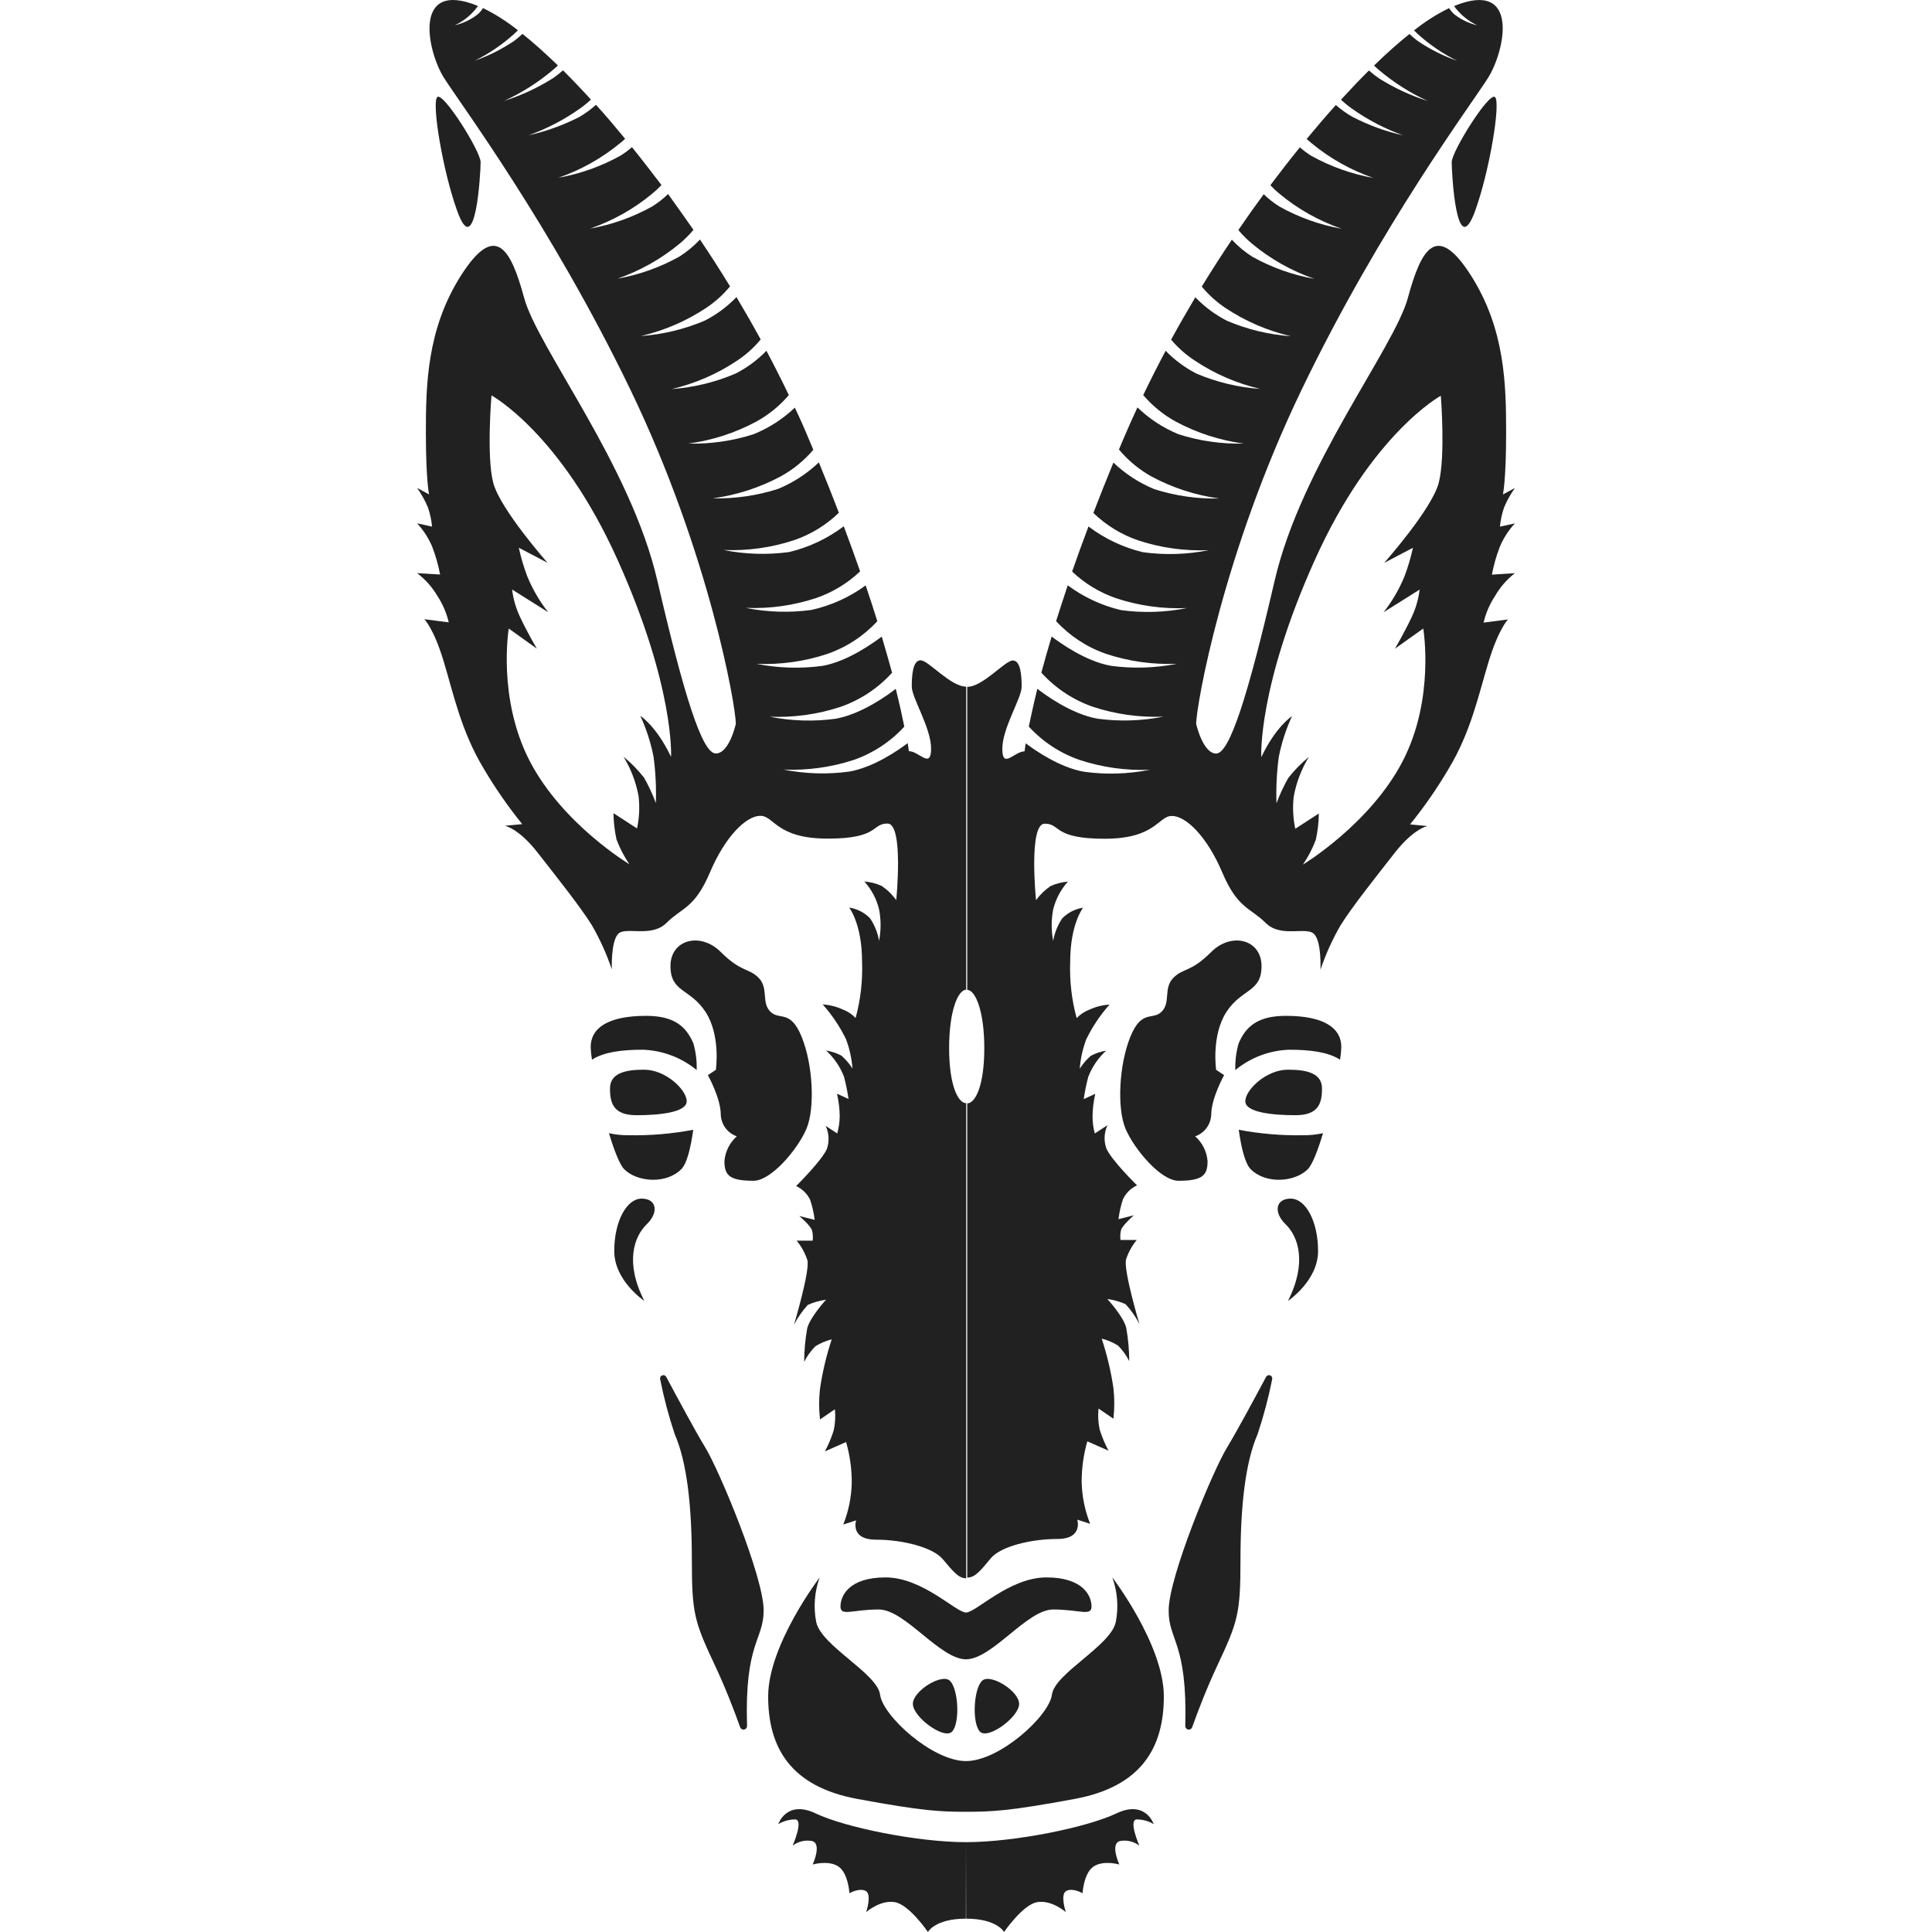
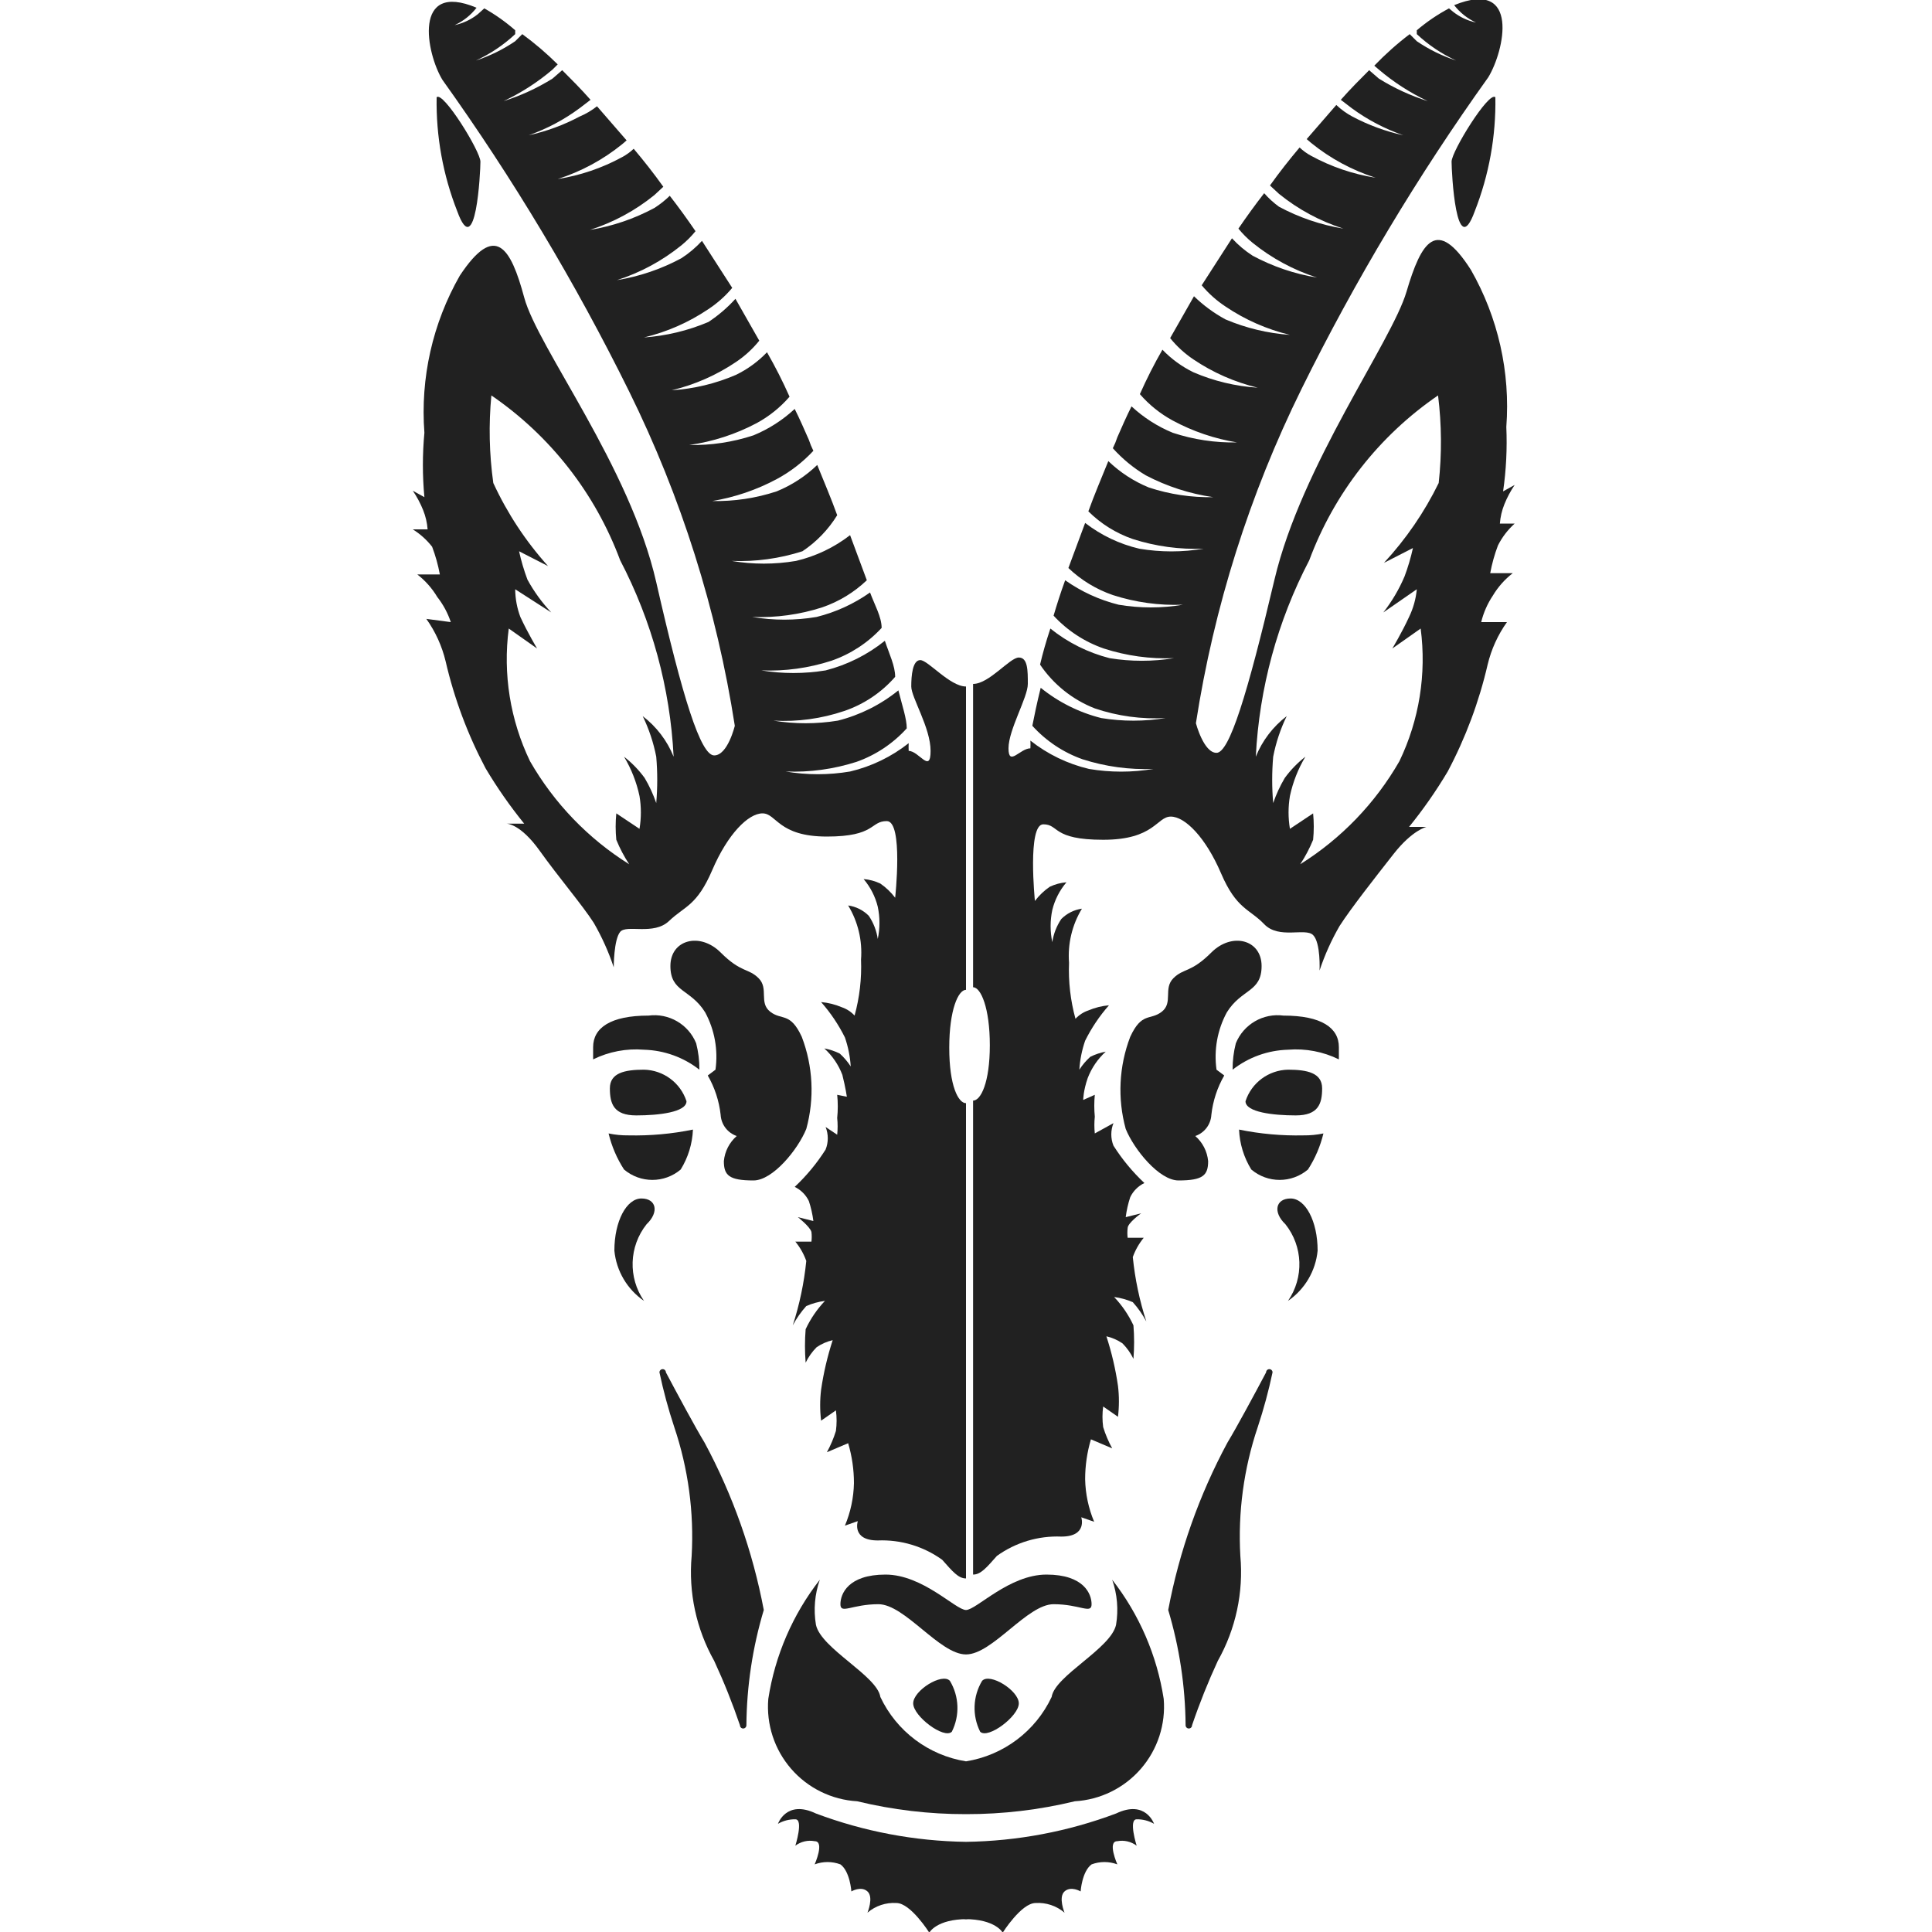
- <svg xmlns="http://www.w3.org/2000/svg" viewBox="0 0 300 300">
-   <g id="chamois">
-     <g id="right">
-       <path d="M150,286.05c7.52,0,18.79-2.29,23.34-4.46s5.81,1.66,5.81,1.66a5.17,5.17,0,0,0-2.64-.73c-1.35.08.41,4.07.41,4.07a3.83,3.83,0,0,0-3-.72c-1.61.41-.11,3.65-.11,3.65s-2.46-.72-4,.31-1.71,4.15-1.71,4.15-1.51-.88-2.52-.36-.08,3.29-.08,3.29-2.18-1.92-4.43-1.55-5.16,4.64-5.16,4.64-1.09-2.07-5.89-2.07Z" transform="translate(0 0)" fill="#212121" />
-       <path d="M150,273.46c5.21,0,12.92-7,13.34-10.31s9.15-7.59,9.92-11.29a13,13,0,0,0-.54-6.92s8,10.47,8,18.48-3.54,14-13.81,15.91-13,2-16.92,2Z" transform="translate(0 0)" fill="#212121" />
-       <path d="M152.49,261c1.22-1.23,5.76,1.55,5.76,3.58s-4.81,5.58-6.07,4.32S151.15,262.31,152.49,261Z" transform="translate(0 0)" fill="#212121" />
-       <path d="M150,250.39c1.56,0,6.73-5.45,12.49-5.45s7,2.92,7,4.51-1.87.47-5.95.47-9.46,7.74-13.58,7.74Z" transform="translate(0 0)" fill="#212121" />
-       <path d="M183,183.35c3.79,0,4.51-.89,4.51-3.07a5.79,5.79,0,0,0-1.92-3.83,3.72,3.72,0,0,0,2.49-3.37c0-2.55,2-6.13,2-6.13l-1.24-.83s-.78-5.34,1.61-9,5.44-3,5.44-7.11-4.64-5.36-7.83-2.17-4.28,2.41-5.86,4-.39,3.81-1.81,5.24-3.12-.42-4.88,3.94-2.08,11.1-.73,14.27S180.24,183.35,183,183.35Z" transform="translate(0 0)" fill="#212121" />
-       <path d="M200,202s4.67-3.12,4.67-7.73-1.92-8.15-4.25-8.15-2.73,2.11-.78,4S203,196.05,200,202Z" transform="translate(0 0)" fill="#212121" />
-       <path d="M200,166.1c2.92,0,5.28.54,5.28,2.93s-.62,4.14-4.14,4.14-7.77-.43-7.77-2.17S196.58,166.1,200,166.1Z" transform="translate(0 0)" fill="#212121" />
-       <path d="M200.2,163c3.22,0,6.07.36,7.88,1.55a15.55,15.55,0,0,0,.2-1.95c0-3-2.73-4.86-8.6-4.86-4.4,0-6.23,1.67-7.35,4.28a13.64,13.64,0,0,0-.51,4.14A13.91,13.91,0,0,1,200.2,163Z" transform="translate(0 0)" fill="#212121" />
-       <path d="M202.35,176.28a48.85,48.85,0,0,1-10-.85c.41,2.88,1,5.3,1.88,6.14,2.33,2.33,6.81,2,8.83,0,.72-.72,1.57-2.93,2.38-5.61A13.52,13.52,0,0,1,202.35,176.28Z" transform="translate(0 0)" fill="#212121" />
-       <path d="M184.05,268a.55.55,0,0,0,1.07.2c.91-2.54,2.26-6.08,3.94-9.65,3.16-6.74,3.56-8,3.56-16.33s.76-15.19,2.66-19.52a71.13,71.13,0,0,0,2.27-8.57.51.51,0,0,0-.94-.35c-1.81,3.39-4.6,8.56-6,10.86-2.23,3.58-9.14,20.22-9.14,25.41C181.43,254.75,184.4,255,184.05,268Z" transform="translate(0 0)" fill="#212121" />
-       <path d="M229.05,32.77c2.22-6.1,4-16.76,3.11-17.69s-6.74,8.43-6.74,10.09S226.14,40.76,229.05,32.77Z" transform="translate(0 0)" fill="#212121" />
-       <path d="M235.23,81.27l-2.32.51a12.75,12.75,0,0,1,.65-3,15.74,15.74,0,0,1,1.67-3l-1.86,1s.5-2.14.5-9.57-.15-16.07-5.44-24.4-7.71-4.35-9.81,3.43-16.54,26-20.69,43.91-7,26.86-9.08,26.86-3.11-4.61-3.11-4.61c0-2.7,4.1-26.4,16.39-51.92s26.3-44.2,28.94-48.4,5-15.34-5.27-11.15c.07.1.13.21.21.31a9.29,9.29,0,0,0,3.4,2.7,9.23,9.23,0,0,1-3.6-1.73,4.53,4.53,0,0,1-.79-.94l-.17.07a29.82,29.82,0,0,0-5.28,3.38c.2.2.4.4.61.59a26.91,26.91,0,0,0,6.1,4.14,26.76,26.76,0,0,1-6.11-3.07,12.5,12.5,0,0,1-1.31-1.1c-1.71,1.37-3.56,3-5.5,4.9.23.23.48.45.74.67a32.69,32.69,0,0,0,7.62,4.84,32.78,32.78,0,0,1-7.6-3.53,13.85,13.85,0,0,1-1.55-1.22c-1.4,1.39-2.86,2.92-4.34,4.54a15.26,15.26,0,0,0,1.66,1.36,32.93,32.93,0,0,0,8,4.18A32.81,32.81,0,0,1,210,18.14a15.72,15.72,0,0,1-2.57-1.83c-1.49,1.65-3,3.42-4.53,5.27.23.21.46.42.71.62a30.94,30.94,0,0,0,9.65,5.43,31.17,31.17,0,0,1-9.64-3.43,14.13,14.13,0,0,1-1.78-1.32c-1.52,1.87-3.05,3.84-4.58,5.88a14.05,14.05,0,0,0,1.43,1.34,30.79,30.79,0,0,0,9.64,5.42,30.86,30.86,0,0,1-9.63-3.43,14.69,14.69,0,0,1-2.47-1.93q-2,2.7-3.94,5.56a17,17,0,0,0,2.17,2.16,31,31,0,0,0,9.64,5.42,30.78,30.78,0,0,1-9.63-3.43,16.17,16.17,0,0,1-3.19-2.65q-2.38,3.54-4.67,7.28a17.13,17.13,0,0,0,3.69,3.33,31,31,0,0,0,10.16,4.38,31,31,0,0,1-9.94-2.4,18.54,18.54,0,0,1-4.91-3.65c-1.28,2.16-2.54,4.35-3.76,6.58A16.81,16.81,0,0,0,185.54,56a30.88,30.88,0,0,0,10.15,4.39A30.79,30.79,0,0,1,185.76,58,18.32,18.32,0,0,1,181,54.47c-1.2,2.26-2.37,4.56-3.48,6.88a18.11,18.11,0,0,0,5.08,4.13,31,31,0,0,0,10.53,3.4A30.76,30.76,0,0,1,183,67.43a20.29,20.29,0,0,1-6.38-4.17q-1.11,2.4-2.15,4.83l-.72,1.71A18,18,0,0,0,178.82,74a31.11,31.11,0,0,0,10.53,3.41,30.9,30.9,0,0,1-10.12-1.46,20.51,20.51,0,0,1-6.34-4.12q-1.68,4.09-3.11,7.82a18.69,18.69,0,0,0,6.93,4.25,30.76,30.76,0,0,0,11,1.53,30.77,30.77,0,0,1-10.22.32,22.89,22.89,0,0,1-8.47-4c-.93,2.46-1.77,4.79-2.54,7a18.73,18.73,0,0,0,6.82,4.14,30.72,30.72,0,0,0,11,1.53,30.7,30.7,0,0,1-10.21.32,22.44,22.44,0,0,1-8.29-3.85q-1,3-1.81,5.56a19.09,19.09,0,0,0,7.76,5.08,30.88,30.88,0,0,0,11,1.54,31.05,31.05,0,0,1-10.22.32c-3.93-.69-7.89-3.53-9.23-4.55-.61,2-1.14,3.92-1.6,5.61a19.4,19.4,0,0,0,8,5.3,31,31,0,0,0,10.95,1.53,31,31,0,0,1-10.21.32c-4.08-.72-8.18-3.72-9.36-4.65-.6,2.4-1,4.36-1.33,5.87a19.22,19.22,0,0,0,7.85,5.17,30.88,30.88,0,0,0,10.95,1.54,30.84,30.84,0,0,1-10.21.31c-3.79-.66-7.6-3.31-9.07-4.42-.13.83-.18,1.25-.18,1.25-1.58,0-3.45,2.85-3.45-.39s3-7.88,3-9.63-.15-4.09-1.37-4.09-4.63,4.09-7.08,4.09v47.06c1.24,0,2.65,3.19,2.65,9.06s-1.41,8.56-2.65,8.56v73.64c1.24,0,2.1-1.13,3.66-3s6.3-3,10.34-3,3.09-3,3.09-3l2,.65a18.59,18.59,0,0,1-1.32-6.56,22.64,22.64,0,0,1,.88-6.25l3.29,1.45a18.86,18.86,0,0,1-1.37-3.27,10.31,10.31,0,0,1-.18-3.27l2.31,1.58a21,21,0,0,0,0-4.77,45.64,45.64,0,0,0-1.82-7.67,8.94,8.94,0,0,1,2.54,1.08,9.47,9.47,0,0,1,1.74,2.42,30.29,30.29,0,0,0-.47-5.19c-.44-1.76-2.93-4.46-2.93-4.46a10.32,10.32,0,0,1,2.83.8,14,14,0,0,1,2.15,3.09s-2.54-8.48-2.07-10.06a9.1,9.1,0,0,1,1.66-3h-2.53a4.18,4.18,0,0,1,.08-1.52c.19-.76,2-2.31,2-2.31l-2.39.6a15.41,15.41,0,0,1,.7-3.11,4.48,4.48,0,0,1,2.18-2.14s-4.09-4-4.79-5.8a4.76,4.76,0,0,1,.2-3.54L170,176a10.1,10.1,0,0,1-.35-2.61,16.66,16.66,0,0,1,.42-3.54l-1.79.82a32.13,32.13,0,0,1,.7-3.45,10.73,10.73,0,0,1,2.78-4.07,7.47,7.47,0,0,0-2.39.8,9.33,9.33,0,0,0-1.71,2,17,17,0,0,1,1-4.54,23.81,23.81,0,0,1,3.63-5.42,8.76,8.76,0,0,0-3.11.78,5.45,5.45,0,0,0-2,1.32,29.16,29.16,0,0,1-1-8.75c0-5.87,2-8.39,2-8.39a5.68,5.68,0,0,0-3.24,1.66,8.87,8.87,0,0,0-1.4,3.5,12.8,12.8,0,0,1,0-4.9,10.06,10.06,0,0,1,2.28-4.31,8,8,0,0,0-2.67.68,9,9,0,0,0-2.28,2.2s-1.19-11.88,1.35-11.88,1.24,2.34,9.28,2.34,8.3-3.54,10.48-3.54,5.45,3.19,7.82,8.79,4.36,5.45,6.73,7.82,6.3.51,7.51,1.71,1,5.56,1,5.56a38.06,38.06,0,0,1,3.11-6.88c1.79-2.88,5.47-7.5,8.43-11.28s5.08-4.15,5.08-4.15l-2.7-.26a71.5,71.5,0,0,0,6-8.66c3.47-5.76,4.64-11.52,6.2-16.63s3-6.53,3-6.53l-3.79.49a12.73,12.73,0,0,1,1.79-4.15A12.1,12.1,0,0,1,235.23,89l-3.57.23a25.35,25.35,0,0,1,1.24-4.35A12.66,12.66,0,0,1,235.23,81.27ZM223.4,75c-1.09,4.1-8.46,12.4-8.46,12.4l4.46-2.34a31.73,31.73,0,0,1-1.3,4.41,23.33,23.33,0,0,1-3.26,5.6l5.6-3.52a13.92,13.92,0,0,1-1.25,4.3c-1.09,2.34-2.59,4.88-2.59,4.88L221,97.6s1.86,10.9-3.22,20.65-15.46,16-15.46,16a18.46,18.46,0,0,0,2-3.85,20.39,20.39,0,0,0,.47-4.08l-3.66,2.37a15.51,15.51,0,0,1-.24-5,17.94,17.94,0,0,1,2.34-6.14,20.63,20.63,0,0,0-3.19,3.26,26.64,26.64,0,0,0-1.83,3.93,44,44,0,0,1,.35-7.15,27.9,27.9,0,0,1,2.06-6.38s-2.46,1.53-4.77,6.36c0,0-.6-10.76,8.27-30.52s19.61-25.6,19.61-25.6S224.48,70.89,223.4,75Z" transform="translate(0 0)" fill="#212121" />
-     </g>
-     <g id="left">
-       <path d="M150,286.05c-7.52,0-18.79-2.29-23.34-4.46s-5.81,1.66-5.81,1.66a5.17,5.17,0,0,1,2.64-.73c1.35.08-.41,4.07-.41,4.07a3.83,3.83,0,0,1,3-.72c1.61.41.11,3.65.11,3.65s2.46-.72,4,.31,1.71,4.15,1.71,4.15,1.51-.88,2.52-.36.08,3.29.08,3.29,2.18-1.92,4.43-1.55,5.16,4.64,5.16,4.64,1.09-2.07,5.89-2.07Z" transform="translate(0 0)" fill="#212121" />
-       <path d="M150,273.46c-5.21,0-12.92-7-13.34-10.31s-9.15-7.59-9.92-11.29a13,13,0,0,1,.54-6.92s-8,10.47-8,18.48,3.54,14,13.81,15.91,13,2,16.92,2Z" transform="translate(0 0)" fill="#212121" />
-       <path d="M147.51,261c-1.22-1.23-5.76,1.55-5.76,3.58s4.81,5.58,6.07,4.32S148.85,262.31,147.51,261Z" transform="translate(0 0)" fill="#212121" />
-       <path d="M150,250.39c-1.56,0-6.73-5.45-12.49-5.45s-7,2.92-7,4.51,1.87.47,5.95.47,9.46,7.74,13.58,7.74Z" transform="translate(0 0)" fill="#212121" />
-       <path d="M117,183.35c-3.79,0-4.51-.89-4.51-3.07a5.79,5.79,0,0,1,1.92-3.83,3.72,3.72,0,0,1-2.49-3.37c0-2.55-2-6.13-2-6.13l1.24-.83s.78-5.34-1.61-9-5.44-3-5.44-7.11,4.64-5.36,7.83-2.17,4.28,2.41,5.86,4,.39,3.81,1.81,5.24,3.12-.42,4.88,3.94,2.08,11.1.73,14.27S119.76,183.35,117,183.35Z" transform="translate(0 0)" fill="#212121" />
-       <path d="M100.05,202s-4.67-3.12-4.67-7.73,1.92-8.15,4.25-8.15,2.73,2.11.78,4S97,196.05,100.05,202Z" transform="translate(0 0)" fill="#212121" />
-       <path d="M100,166.1c-2.92,0-5.28.54-5.28,2.93s.62,4.14,4.14,4.14,7.77-.43,7.77-2.17S103.42,166.1,100,166.1Z" transform="translate(0 0)" fill="#212121" />
-       <path d="M99.8,163c-3.22,0-6.07.36-7.88,1.55a15.55,15.55,0,0,1-.2-1.95c0-3,2.73-4.86,8.6-4.86,4.4,0,6.23,1.67,7.35,4.28a13.64,13.64,0,0,1,.51,4.14A13.91,13.91,0,0,0,99.8,163Z" transform="translate(0 0)" fill="#212121" />
-       <path d="M97.65,176.28a48.85,48.85,0,0,0,10-.85c-.41,2.88-1,5.3-1.88,6.14-2.33,2.33-6.81,2-8.83,0-.72-.72-1.57-2.93-2.38-5.61A13.52,13.52,0,0,0,97.65,176.28Z" transform="translate(0 0)" fill="#212121" />
-       <path d="M116,268a.55.55,0,0,1-1.07.2c-.91-2.54-2.26-6.08-3.94-9.65-3.16-6.74-3.56-8-3.56-16.33s-.76-15.19-2.66-19.52a71.13,71.13,0,0,1-2.27-8.57.51.51,0,0,1,.94-.35c1.81,3.39,4.6,8.56,6,10.86,2.23,3.58,9.14,20.22,9.14,25.41C118.57,254.75,115.6,255,116,268Z" transform="translate(0 0)" fill="#212121" />
-       <path d="M71,32.77c-2.22-6.1-4-16.76-3.11-17.69s6.74,8.43,6.74,10.09S73.86,40.76,71,32.77Z" transform="translate(0 0)" fill="#212121" />
-       <path d="M67.1,84.86a25.35,25.35,0,0,1,1.24,4.35L64.77,89a12.1,12.1,0,0,1,3.12,3.49,12.73,12.73,0,0,1,1.79,4.15l-3.79-.49s1.46,1.42,3,6.53,2.73,10.87,6.2,16.63a71.5,71.5,0,0,0,6,8.66l-2.7.26s2.12.36,5.08,4.15,6.64,8.4,8.43,11.28A38.06,38.06,0,0,1,95,150.52S94.84,146.17,96,145s5.14.66,7.51-1.71,4.36-2.22,6.73-7.82,5.64-8.79,7.82-8.79,2.44,3.54,10.48,3.54,6.74-2.34,9.28-2.34,1.35,11.88,1.35,11.88a9,9,0,0,0-2.28-2.2,8,8,0,0,0-2.67-.68,10.06,10.06,0,0,1,2.28,4.31,12.8,12.8,0,0,1,0,4.9,8.87,8.87,0,0,0-1.4-3.5,5.68,5.68,0,0,0-3.24-1.66s2,2.52,2,8.39a29.16,29.16,0,0,1-1,8.75,5.45,5.45,0,0,0-2-1.32,8.76,8.76,0,0,0-3.11-.78,23.81,23.81,0,0,1,3.63,5.42,17,17,0,0,1,1,4.54,9.33,9.33,0,0,0-1.71-2,7.47,7.47,0,0,0-2.39-.8,10.73,10.73,0,0,1,2.78,4.07,32.13,32.13,0,0,1,.7,3.45l-1.79-.82a16.66,16.66,0,0,1,.42,3.54A10.1,10.1,0,0,1,130,176l-1.79-1.17a4.76,4.76,0,0,1,.2,3.54c-.7,1.75-4.79,5.8-4.79,5.8a4.48,4.48,0,0,1,2.18,2.14,15.41,15.41,0,0,1,.7,3.11l-2.39-.6s1.85,1.55,2,2.31a4.18,4.18,0,0,1,.08,1.52H123.7a9.1,9.1,0,0,1,1.66,3c.47,1.58-2.07,10.06-2.07,10.06a14,14,0,0,1,2.15-3.09,10.32,10.32,0,0,1,2.83-.8s-2.49,2.7-2.93,4.46a30.29,30.29,0,0,0-.47,5.19,9.47,9.47,0,0,1,1.74-2.42,8.94,8.94,0,0,1,2.54-1.08,45.64,45.64,0,0,0-1.82,7.67,21,21,0,0,0,0,4.77l2.31-1.58a10.31,10.31,0,0,1-.18,3.27,18.86,18.86,0,0,1-1.37,3.27l3.29-1.45a22.64,22.64,0,0,1,.88,6.25,18.59,18.59,0,0,1-1.32,6.56l2-.65s-1,3,3.09,3,8.79,1.18,10.34,3,2.42,3,3.66,3V171.3c-1.24,0-2.65-2.69-2.65-8.56s1.41-9.06,2.65-9.06V106.62c-2.45,0-5.86-4.09-7.08-4.09s-1.37,2.35-1.37,4.09,3,6.39,3,9.63-1.87.39-3.45.39c0,0-.05-.42-.18-1.25-1.47,1.11-5.28,3.76-9.07,4.42a30.84,30.84,0,0,1-10.21-.31A30.88,30.88,0,0,0,132.57,118a19.22,19.22,0,0,0,7.85-5.17c-.3-1.51-.73-3.47-1.33-5.87-1.18.93-5.28,3.93-9.36,4.65a31,31,0,0,1-10.21-.32,31,31,0,0,0,11-1.53,19.4,19.4,0,0,0,8-5.3c-.46-1.69-1-3.57-1.6-5.61-1.34,1-5.3,3.86-9.23,4.55a31.05,31.05,0,0,1-10.22-.32,30.88,30.88,0,0,0,11-1.54,19.09,19.09,0,0,0,7.76-5.08q-.81-2.61-1.81-5.56A22.44,22.44,0,0,1,126,94.71a30.7,30.7,0,0,1-10.21-.32,30.72,30.72,0,0,0,10.95-1.53,18.73,18.73,0,0,0,6.82-4.14c-.77-2.2-1.61-4.53-2.54-7a22.89,22.89,0,0,1-8.47,4,30.77,30.77,0,0,1-10.22-.32,30.76,30.76,0,0,0,11-1.53,18.69,18.69,0,0,0,6.93-4.25q-1.42-3.72-3.11-7.82a20.51,20.51,0,0,1-6.34,4.12,30.9,30.9,0,0,1-10.12,1.46A31.11,31.11,0,0,0,121.18,74a18,18,0,0,0,5.11-4.16l-.72-1.71q-1-2.43-2.15-4.83A20.29,20.29,0,0,1,117,67.43a30.76,30.76,0,0,1-10.12,1.45,31,31,0,0,0,10.53-3.4,18.11,18.11,0,0,0,5.08-4.13c-1.11-2.32-2.28-4.62-3.48-6.88A18.32,18.32,0,0,1,114.24,58a30.79,30.79,0,0,1-9.93,2.41A30.88,30.88,0,0,0,114.46,56a16.81,16.81,0,0,0,3.66-3.29c-1.22-2.23-2.48-4.42-3.76-6.58a18.54,18.54,0,0,1-4.91,3.65,31,31,0,0,1-9.94,2.4,31,31,0,0,0,10.16-4.38,17.13,17.13,0,0,0,3.69-3.33q-2.28-3.73-4.67-7.28a16.17,16.17,0,0,1-3.19,2.65,30.78,30.78,0,0,1-9.63,3.43,31,31,0,0,0,9.64-5.42,17,17,0,0,0,2.17-2.16q-2-2.86-3.94-5.56a14.69,14.69,0,0,1-2.47,1.93,30.86,30.86,0,0,1-9.63,3.43,30.79,30.79,0,0,0,9.64-5.42,14.05,14.05,0,0,0,1.43-1.34c-1.53-2-3.06-4-4.58-5.88a14.13,14.13,0,0,1-1.78,1.32,31.17,31.17,0,0,1-9.64,3.43,30.94,30.94,0,0,0,9.65-5.43c.25-.2.48-.41.71-.62-1.53-1.85-3-3.62-4.53-5.27A15.72,15.72,0,0,1,90,18.14,32.81,32.81,0,0,1,82.1,21a32.93,32.93,0,0,0,8-4.18,15.26,15.26,0,0,0,1.66-1.36c-1.48-1.62-2.94-3.15-4.34-4.54a13.85,13.85,0,0,1-1.55,1.22,32.78,32.78,0,0,1-7.6,3.53,32.69,32.69,0,0,0,7.62-4.84c.26-.22.51-.44.74-.67-1.94-1.88-3.79-3.53-5.5-4.9a12.5,12.5,0,0,1-1.31,1.1,26.76,26.76,0,0,1-6.11,3.07,26.91,26.91,0,0,0,6.1-4.14c.21-.19.41-.39.61-.59a29.82,29.82,0,0,0-5.28-3.38L75,1.26a4.53,4.53,0,0,1-.79.94,9.23,9.23,0,0,1-3.6,1.73A9.29,9.29,0,0,0,74,1.23c.08-.1.14-.21.21-.31C63.94-3.27,66.36,8,68.93,12.07S85.58,35,97.87,60.47s16.39,49.22,16.39,51.92c0,0-1,4.61-3.11,4.61s-4.93-8.92-9.08-26.86S83.48,54,81.38,46.23s-4.52-11.75-9.81-3.43-5.44,17-5.44,24.4.5,9.57.5,9.57l-1.86-1a15.74,15.74,0,0,1,1.67,3,12.75,12.75,0,0,1,.65,3l-2.32-.51A12.66,12.66,0,0,1,67.1,84.86ZM76.32,61.4S87.06,67.24,95.93,87s8.27,30.52,8.27,30.52c-2.31-4.83-4.77-6.36-4.77-6.36a27.9,27.9,0,0,1,2.06,6.38,44,44,0,0,1,.35,7.15,26.64,26.64,0,0,0-1.83-3.93,20.63,20.63,0,0,0-3.19-3.26,17.94,17.94,0,0,1,2.34,6.14,15.51,15.51,0,0,1-.24,5l-3.66-2.37a20.39,20.39,0,0,0,.47,4.08,18.46,18.46,0,0,0,2,3.85s-10.38-6.22-15.46-16S79,97.6,79,97.6l4.36,3.12s-1.5-2.54-2.59-4.88a13.92,13.92,0,0,1-1.25-4.3l5.6,3.52a23.33,23.33,0,0,1-3.26-5.6,31.73,31.73,0,0,1-1.3-4.41l4.46,2.34S77.69,79.09,76.6,75,76.32,61.4,76.32,61.4Z" transform="translate(0 0)" fill="#212121" />
-     </g>
-   </g>
-   <g id="frame">
-     <rect width="300" height="300" fill="none" />
-   </g>
+ <svg xmlns="http://www.w3.org/2000/svg" viewBox="0 0 30 30">
+   <path d="M15,28.6a6.9,6.9,0,0,0,2.33-.44c.46-.22.59.16.59.16a.52.52,0,0,0-.27-.07c-.13,0,0,.41,0,.41a.38.38,0,0,0-.3-.07c-.16,0,0,.36,0,.36a.57.57,0,0,0-.4,0c-.15.11-.17.42-.17.42s-.15-.09-.25,0,0,.33,0,.33a.63.63,0,0,0-.45-.15c-.22,0-.51.46-.51.46s-.11-.21-.59-.21Z" transform="translate(0 0)" fill="#212121" />
+   <path d="M15,27.35a1.78,1.78,0,0,0,1.33-1c.05-.33.92-.75,1-1.12a1.41,1.41,0,0,0-.06-.7,4,4,0,0,1,.8,1.85,1.47,1.47,0,0,1-1.38,1.59,7.14,7.14,0,0,1-1.69.2Z" transform="translate(0 0)" fill="#212121" />
+   <path d="M15.25,26.1c.12-.13.57.15.57.35s-.48.56-.6.44A.82.82,0,0,1,15.25,26.1Z" transform="translate(0 0)" fill="#212121" />
+   <path d="M15,25c.16,0,.67-.55,1.25-.55s.7.3.7.46-.18,0-.59,0-.95.78-1.36.78Z" transform="translate(0 0)" fill="#212121" />
+   <path d="M18.3,18.33c.38,0,.46-.08.46-.3a.59.59,0,0,0-.2-.39.37.37,0,0,0,.25-.33,1.57,1.57,0,0,1,.2-.61l-.12-.09a1.45,1.45,0,0,1,.16-.89c.23-.37.54-.31.54-.72s-.46-.53-.78-.21-.43.24-.59.4,0,.38-.18.52-.31,0-.49.39a2.3,2.3,0,0,0-.07,1.43C17.61,17.85,18,18.33,18.3,18.33Z" transform="translate(0 0)" fill="#212121" />
+   <path d="M20,20.2a1.07,1.07,0,0,0,.46-.78c0-.46-.19-.81-.42-.81s-.28.21-.08.4A1,1,0,0,1,20,20.2Z" transform="translate(0 0)" fill="#212121" />
+   <path d="M20,16.61c.3,0,.53.05.53.29s-.06.42-.41.42-.78-.05-.78-.22A.71.71,0,0,1,20,16.61Z" transform="translate(0 0)" fill="#212121" />
+   <path d="M20,16.3a1.51,1.51,0,0,1,.79.15c0-.08,0-.15,0-.19,0-.3-.27-.49-.86-.49a.7.7,0,0,0-.74.43,1.59,1.59,0,0,0-.05.41A1.46,1.46,0,0,1,20,16.3Z" transform="translate(0 0)" fill="#212121" />
+   <path d="M20.24,17.63a4.48,4.48,0,0,1-1-.09,1.28,1.28,0,0,0,.19.62.68.68,0,0,0,.88,0,1.81,1.81,0,0,0,.24-.56A1.42,1.42,0,0,1,20.24,17.63Z" transform="translate(0 0)" fill="#212121" />
+   <path d="M18.41,26.79a.05.05,0,0,0,.1,0,10.17,10.17,0,0,1,.4-1,2.81,2.81,0,0,0,.35-1.63,5.32,5.32,0,0,1,.27-2,7.9,7.9,0,0,0,.23-.85.05.05,0,0,0-.1,0c-.18.34-.46.86-.6,1.09A9,9,0,0,0,18.14,25,6.42,6.42,0,0,1,18.41,26.79Z" transform="translate(0 0)" fill="#212121" />
+   <path d="M22.9,3.28a4.62,4.62,0,0,0,.32-1.77c-.1-.1-.68.84-.68,1S22.61,4.08,22.9,3.28Z" transform="translate(0 0)" fill="#212121" />
+   <path d="M23.52,8.13l-.23,0a1,1,0,0,1,.07-.3,1.59,1.59,0,0,1,.16-.3l-.18.1a5.36,5.36,0,0,0,.05-1,4.27,4.27,0,0,0-.55-2.44c-.53-.83-.77-.44-1,.34S20.21,7.22,19.79,9s-.7,2.69-.9,2.69-.32-.46-.32-.46a17.94,17.94,0,0,1,1.64-5.19,34.77,34.77,0,0,1,2.9-4.84c.25-.41.5-1.54-.53-1.12l0,0a.91.91,0,0,0,.34.27.87.87,0,0,1-.36-.17L22.5.13h0A2.84,2.84,0,0,0,22,.47L22,.53a2.31,2.31,0,0,0,.61.41A2.44,2.44,0,0,1,22,.64L21.89.53a4.74,4.74,0,0,0-.55.49l.07.06a3.42,3.42,0,0,0,.76.49,3.33,3.33,0,0,1-.76-.35l-.15-.13c-.14.14-.29.29-.44.46l.17.13a3,3,0,0,0,.8.42A3.09,3.09,0,0,1,21,1.81a1.14,1.14,0,0,1-.25-.18l-.46.53.07.06a3.07,3.07,0,0,0,1,.54,3.1,3.1,0,0,1-1-.34.83.83,0,0,1-.18-.13c-.16.19-.31.38-.46.59l.14.13a3.07,3.07,0,0,0,1,.54,3.21,3.21,0,0,1-1-.34A1.43,1.43,0,0,1,19.63,3c-.14.18-.27.36-.4.55a1.52,1.52,0,0,0,.22.22,3.09,3.09,0,0,0,1,.54,3.19,3.19,0,0,1-1-.34,1.64,1.64,0,0,1-.32-.27l-.47.73a1.71,1.71,0,0,0,.37.33,3.06,3.06,0,0,0,1,.44,3.13,3.13,0,0,1-1-.24,2.21,2.21,0,0,1-.49-.36l-.37.65a1.63,1.63,0,0,0,.36.33,3.06,3.06,0,0,0,1,.44,3,3,0,0,1-1-.24,1.7,1.7,0,0,1-.48-.35,7.43,7.43,0,0,0-.35.69,1.83,1.83,0,0,0,.51.41,3.18,3.18,0,0,0,1,.34,3,3,0,0,1-1-.15,2.14,2.14,0,0,1-.64-.41c-.08.16-.15.32-.22.48a1.22,1.22,0,0,1-.07.17,2.2,2.2,0,0,0,.51.42,3.25,3.25,0,0,0,1.05.34,3,3,0,0,1-1-.15,2,2,0,0,1-.63-.41c-.11.27-.22.53-.31.78a1.82,1.82,0,0,0,.69.43,3.19,3.19,0,0,0,1.1.15,3,3,0,0,1-1,0,2.19,2.19,0,0,1-.84-.4l-.26.7a1.89,1.89,0,0,0,.69.42,3.14,3.14,0,0,0,1.09.15,3,3,0,0,1-1,0,2.47,2.47,0,0,1-.83-.38c-.07.19-.13.38-.18.55a1.91,1.91,0,0,0,.78.51,3.12,3.12,0,0,0,1.09.15,3.11,3.11,0,0,1-1,0,2.43,2.43,0,0,1-.92-.46c-.07.21-.12.39-.16.56A1.83,1.83,0,0,0,17,11a2.92,2.92,0,0,0,1.1.15,3.11,3.11,0,0,1-1,0,2.44,2.44,0,0,1-.94-.47c-.06.24-.1.44-.13.59a1.91,1.91,0,0,0,.78.52,3.19,3.19,0,0,0,1.1.15,3,3,0,0,1-1,0,2.33,2.33,0,0,1-.91-.44,1.13,1.13,0,0,1,0,.12c-.16,0-.34.29-.34,0s.3-.79.3-1,0-.41-.14-.41-.46.41-.71.41v4.71c.12,0,.26.32.26.9s-.14.86-.26.86v7.36c.12,0,.21-.11.37-.29a1.6,1.6,0,0,1,1-.3c.41,0,.31-.3.31-.3l.2.07a1.8,1.8,0,0,1-.14-.66,2.17,2.17,0,0,1,.09-.62l.33.14a1.77,1.77,0,0,1-.14-.33,1.19,1.19,0,0,1,0-.32l.23.16a2,2,0,0,0,0-.48,4.62,4.62,0,0,0-.18-.77.73.73,0,0,1,.25.11.89.89,0,0,1,.17.24,3.24,3.24,0,0,0,0-.52,1.65,1.65,0,0,0-.3-.44,1.07,1.07,0,0,1,.29.08,1.52,1.52,0,0,1,.21.3,4.79,4.79,0,0,1-.21-1,1,1,0,0,1,.17-.3h-.25a.63.63,0,0,1,0-.15c0-.08.21-.23.21-.23l-.24.06a1.65,1.65,0,0,1,.07-.31.47.47,0,0,1,.22-.22,3,3,0,0,1-.48-.58.47.47,0,0,1,0-.35L17,17.6a1.27,1.27,0,0,1,0-.26A1.79,1.79,0,0,1,17,17l-.18.08s0-.14.07-.34a1.07,1.07,0,0,1,.28-.41.9.9,0,0,0-.24.08,1,1,0,0,0-.17.2,1.71,1.71,0,0,1,.09-.45,2.54,2.54,0,0,1,.37-.55,1.06,1.06,0,0,0-.32.08.48.48,0,0,0-.2.13,2.86,2.86,0,0,1-.1-.87,1.41,1.41,0,0,1,.2-.84.56.56,0,0,0-.32.16.87.87,0,0,0-.14.36,1.21,1.21,0,0,1,0-.5,1.05,1.05,0,0,1,.22-.43.74.74,0,0,0-.26.07,1,1,0,0,0-.23.22s-.12-1.19.13-1.19.13.24.93.24.83-.36,1.05-.36.54.32.78.88.44.55.67.79.64.05.76.17.1.55.1.55a3.74,3.74,0,0,1,.31-.69c.18-.28.55-.75.84-1.12s.51-.42.51-.42l-.27,0a7.25,7.25,0,0,0,.6-.86,6.83,6.83,0,0,0,.62-1.66,1.9,1.9,0,0,1,.3-.66L23,9.66a1.29,1.29,0,0,1,.18-.41,1.26,1.26,0,0,1,.31-.35l-.35,0a2.49,2.49,0,0,1,.12-.43A1.15,1.15,0,0,1,23.52,8.13ZM22.34,7.5a5.16,5.16,0,0,1-.85,1.24l.45-.23a3.24,3.24,0,0,1-.13.44,2.48,2.48,0,0,1-.33.56L22,9.15a1.25,1.25,0,0,1-.12.43c-.11.24-.26.49-.26.49l.44-.31a3.65,3.65,0,0,1-.33,2.06,4.57,4.57,0,0,1-1.54,1.6,2.23,2.23,0,0,0,.2-.38,2.07,2.07,0,0,0,0-.41l-.36.24a1.53,1.53,0,0,1,0-.51,2,2,0,0,1,.24-.61,1.65,1.65,0,0,0-.32.33,2.1,2.1,0,0,0-.18.39,4.19,4.19,0,0,1,0-.72,2.56,2.56,0,0,1,.21-.63,1.5,1.5,0,0,0-.48.63,7.39,7.39,0,0,1,.83-3.05,5.37,5.37,0,0,1,2-2.56A5.82,5.82,0,0,1,22.34,7.5Z" transform="translate(0 0)" fill="#212121" />
+   <path d="M15,28.6a6.9,6.9,0,0,1-2.33-.44c-.46-.22-.59.16-.59.16a.52.52,0,0,1,.27-.07c.13,0,0,.41,0,.41a.38.38,0,0,1,.3-.07c.16,0,0,.36,0,.36a.57.57,0,0,1,.4,0c.15.11.17.42.17.42s.15-.09.25,0,0,.33,0,.33a.63.63,0,0,1,.45-.15c.22,0,.51.46.51.46s.11-.21.59-.21Z" transform="translate(0 0)" fill="#212121" />
+   <path d="M15,27.35a1.78,1.78,0,0,1-1.33-1c-.05-.33-.92-.75-1-1.12a1.41,1.41,0,0,1,.06-.7,4,4,0,0,0-.8,1.85,1.47,1.47,0,0,0,1.38,1.59,7.14,7.14,0,0,0,1.69.2Z" transform="translate(0 0)" fill="#212121" />
+   <path d="M14.75,26.1c-.12-.13-.57.15-.57.35s.48.56.6.44A.82.82,0,0,0,14.75,26.1Z" transform="translate(0 0)" fill="#212121" />
+   <path d="M15,25c-.16,0-.67-.55-1.25-.55s-.7.3-.7.46.18,0,.59,0,.95.78,1.36.78Z" transform="translate(0 0)" fill="#212121" />
+   <path d="M11.7,18.33c-.38,0-.46-.08-.46-.3a.59.59,0,0,1,.2-.39.37.37,0,0,1-.25-.33,1.57,1.57,0,0,0-.2-.61l.12-.09a1.45,1.45,0,0,0-.16-.89c-.23-.37-.54-.31-.54-.72s.46-.53.78-.21.43.24.59.4,0,.38.18.52.31,0,.49.39a2.3,2.3,0,0,1,.07,1.43C12.39,17.85,12,18.33,11.7,18.33Z" transform="translate(0 0)" fill="#212121" />
+   <path d="M10,20.2a1.07,1.07,0,0,1-.46-.78c0-.46.19-.81.42-.81s.28.21.08.4A1,1,0,0,0,10,20.2Z" transform="translate(0 0)" fill="#212121" />
+   <path d="M10,16.61c-.3,0-.53.05-.53.29s.06.42.41.42.78-.05.78-.22A.71.71,0,0,0,10,16.61Z" transform="translate(0 0)" fill="#212121" />
+   <path d="M10,16.3a1.51,1.51,0,0,0-.79.15c0-.08,0-.15,0-.19,0-.3.27-.49.86-.49a.7.7,0,0,1,.74.43,1.59,1.59,0,0,1,.05.41A1.46,1.46,0,0,0,10,16.3Z" transform="translate(0 0)" fill="#212121" />
+   <path d="M9.76,17.63a4.48,4.48,0,0,0,1-.09,1.28,1.28,0,0,1-.19.62.68.68,0,0,1-.88,0,1.81,1.81,0,0,1-.24-.56A1.42,1.42,0,0,0,9.76,17.63Z" transform="translate(0 0)" fill="#212121" />
+   <path d="M11.59,26.79a.05.05,0,0,1-.1,0,10.17,10.17,0,0,0-.4-1,2.81,2.81,0,0,1-.35-1.63,5.32,5.32,0,0,0-.27-2,7.9,7.9,0,0,1-.23-.85.05.05,0,0,1,.1,0c.18.34.46.86.6,1.09A9,9,0,0,1,11.86,25,6.42,6.42,0,0,0,11.59,26.79Z" transform="translate(0 0)" fill="#212121" />
+   <path d="M7.1,3.28a4.62,4.62,0,0,1-.32-1.77c.1-.1.68.84.68,1S7.39,4.08,7.1,3.28Z" transform="translate(0 0)" fill="#212121" />
+   <path d="M6.71,8.49a2.49,2.49,0,0,1,.12.43l-.35,0a1.26,1.26,0,0,1,.31.35A1.29,1.29,0,0,1,7,9.66l-.38-.05a1.9,1.9,0,0,1,.3.66,6.83,6.83,0,0,0,.62,1.66,7.25,7.25,0,0,0,.6.86l-.27,0s.21,0,.51.42.66.84.84,1.12a3.74,3.74,0,0,1,.31.69s0-.43.1-.55.52.06.76-.17.43-.23.67-.79.56-.88.78-.88.24.36,1,.36.67-.24.93-.24.13,1.19.13,1.19a1,1,0,0,0-.23-.22.74.74,0,0,0-.26-.07,1.05,1.05,0,0,1,.22.43,1.21,1.21,0,0,1,0,.5.87.87,0,0,0-.14-.36.56.56,0,0,0-.32-.16,1.41,1.41,0,0,1,.2.84,2.86,2.86,0,0,1-.1.87.48.48,0,0,0-.2-.13,1.06,1.06,0,0,0-.32-.08,2.54,2.54,0,0,1,.37.55,1.71,1.71,0,0,1,.09.45,1,1,0,0,0-.17-.2.9.9,0,0,0-.24-.08,1.07,1.07,0,0,1,.28.41c.05.2.07.34.07.34L13,17a1.79,1.79,0,0,1,0,.36,1.27,1.27,0,0,1,0,.26l-.18-.12a.47.47,0,0,1,0,.35,3,3,0,0,1-.48.58.47.47,0,0,1,.22.22,1.65,1.65,0,0,1,.07.31l-.24-.06s.19.15.21.23a.63.63,0,0,1,0,.15h-.25a1,1,0,0,1,.17.3,4.79,4.79,0,0,1-.21,1,1.52,1.52,0,0,1,.21-.3,1.07,1.07,0,0,1,.29-.08,1.65,1.65,0,0,0-.3.44,3.24,3.24,0,0,0,0,.52.89.89,0,0,1,.17-.24.73.73,0,0,1,.25-.11,4.62,4.62,0,0,0-.18.77,2,2,0,0,0,0,.48l.23-.16a1.19,1.19,0,0,1,0,.32,1.77,1.77,0,0,1-.14.33l.33-.14a2.17,2.17,0,0,1,.09.62,1.8,1.8,0,0,1-.14.66l.2-.07s-.1.3.31.3a1.6,1.6,0,0,1,1,.3c.16.18.25.29.37.29V17.13c-.12,0-.26-.27-.26-.86s.14-.9.26-.9V10.66c-.25,0-.59-.41-.71-.41s-.14.24-.14.41.3.64.3,1-.18,0-.34,0a1.13,1.13,0,0,1,0-.12,2.33,2.33,0,0,1-.91.44,3,3,0,0,1-1,0,3.19,3.19,0,0,0,1.1-.15,1.91,1.91,0,0,0,.78-.52c0-.15-.07-.35-.13-.59a2.44,2.44,0,0,1-.94.47,3.11,3.11,0,0,1-1,0,2.92,2.92,0,0,0,1.1-.15,1.83,1.83,0,0,0,.79-.53c0-.17-.09-.35-.16-.56a2.43,2.43,0,0,1-.92.46,3.11,3.11,0,0,1-1,0,3.12,3.12,0,0,0,1.09-.15,1.91,1.91,0,0,0,.78-.51c0-.17-.11-.36-.18-.55a2.47,2.47,0,0,1-.83.38,3,3,0,0,1-1,0,3.14,3.14,0,0,0,1.09-.15,1.89,1.89,0,0,0,.69-.42l-.26-.7a2.19,2.19,0,0,1-.84.4,3,3,0,0,1-1,0,3.19,3.19,0,0,0,1.1-.15A1.82,1.82,0,0,0,13,8c-.09-.25-.2-.51-.31-.78a2,2,0,0,1-.63.41,3,3,0,0,1-1,.15,3.25,3.25,0,0,0,1-.34A2.2,2.2,0,0,0,12.63,7a1.22,1.22,0,0,1-.07-.17c-.07-.16-.14-.32-.22-.48a2.14,2.14,0,0,1-.64.41,3,3,0,0,1-1,.15,3.18,3.18,0,0,0,1.05-.34,1.83,1.83,0,0,0,.51-.41,7.43,7.43,0,0,0-.35-.69,1.7,1.7,0,0,1-.48.35,3,3,0,0,1-1,.24,3.06,3.06,0,0,0,1-.44,1.63,1.63,0,0,0,.36-.33l-.37-.65A2.21,2.21,0,0,1,11,5a3.13,3.13,0,0,1-1,.24,3.06,3.06,0,0,0,1-.44,1.71,1.71,0,0,0,.37-.33l-.47-.73a1.64,1.64,0,0,1-.32.27,3.19,3.19,0,0,1-1,.34,3.09,3.09,0,0,0,1-.54,1.52,1.52,0,0,0,.22-.22c-.13-.19-.26-.37-.4-.55a1.43,1.43,0,0,1-.24.19,3.21,3.21,0,0,1-1,.34,3.07,3.07,0,0,0,1-.54l.14-.13c-.15-.21-.3-.4-.46-.59a.83.83,0,0,1-.18.13,3.1,3.1,0,0,1-1,.34,3.07,3.07,0,0,0,1-.54l.07-.06-.46-.53A1.14,1.14,0,0,1,9,1.81a3.09,3.09,0,0,1-.79.29A3,3,0,0,0,9,1.68l.17-.13c-.15-.17-.3-.32-.44-.46l-.15.13a3.33,3.33,0,0,1-.76.35,3.42,3.42,0,0,0,.76-.49L8.66,1A4.74,4.74,0,0,0,8.11.53L8,.64a2.44,2.44,0,0,1-.61.3A2.31,2.31,0,0,0,8,.53L8,.47A2.84,2.84,0,0,0,7.52.13h0L7.42.22a.87.87,0,0,1-.36.17A.91.91,0,0,0,7.4.12l0,0c-1-.42-.78.71-.53,1.12a34.77,34.77,0,0,1,2.9,4.84,17.94,17.94,0,0,1,1.64,5.19s-.11.46-.32.46-.49-.89-.9-2.69S8.35,5.4,8.14,4.62s-.45-1.17-1-.34a4.27,4.27,0,0,0-.55,2.44,5.36,5.36,0,0,0,0,1l-.18-.1a1.59,1.59,0,0,1,.16.3,1,1,0,0,1,.07.3l-.23,0A1.15,1.15,0,0,1,6.71,8.49Zm.92-2.35a5.37,5.37,0,0,1,2,2.56,7.39,7.39,0,0,1,.83,3.05,1.5,1.5,0,0,0-.48-.63,2.56,2.56,0,0,1,.21.63,4.19,4.19,0,0,1,0,.72,2.1,2.1,0,0,0-.18-.39,1.65,1.65,0,0,0-.32-.33,2,2,0,0,1,.24.61,1.53,1.53,0,0,1,0,.51l-.36-.24a2.07,2.07,0,0,0,0,.41,2.23,2.23,0,0,0,.2.38,4.57,4.57,0,0,1-1.54-1.6A3.65,3.65,0,0,1,7.9,9.76l.44.31s-.15-.25-.26-.49A1.25,1.25,0,0,1,8,9.15l.56.36A2.48,2.48,0,0,1,8.19,9a3.24,3.24,0,0,1-.13-.44l.45.23A5.16,5.16,0,0,1,7.66,7.5,5.82,5.82,0,0,1,7.63,6.14Z" transform="translate(0 0)" fill="#212121" />
+   <rect width="30" height="30" fill="none" />
</svg>
